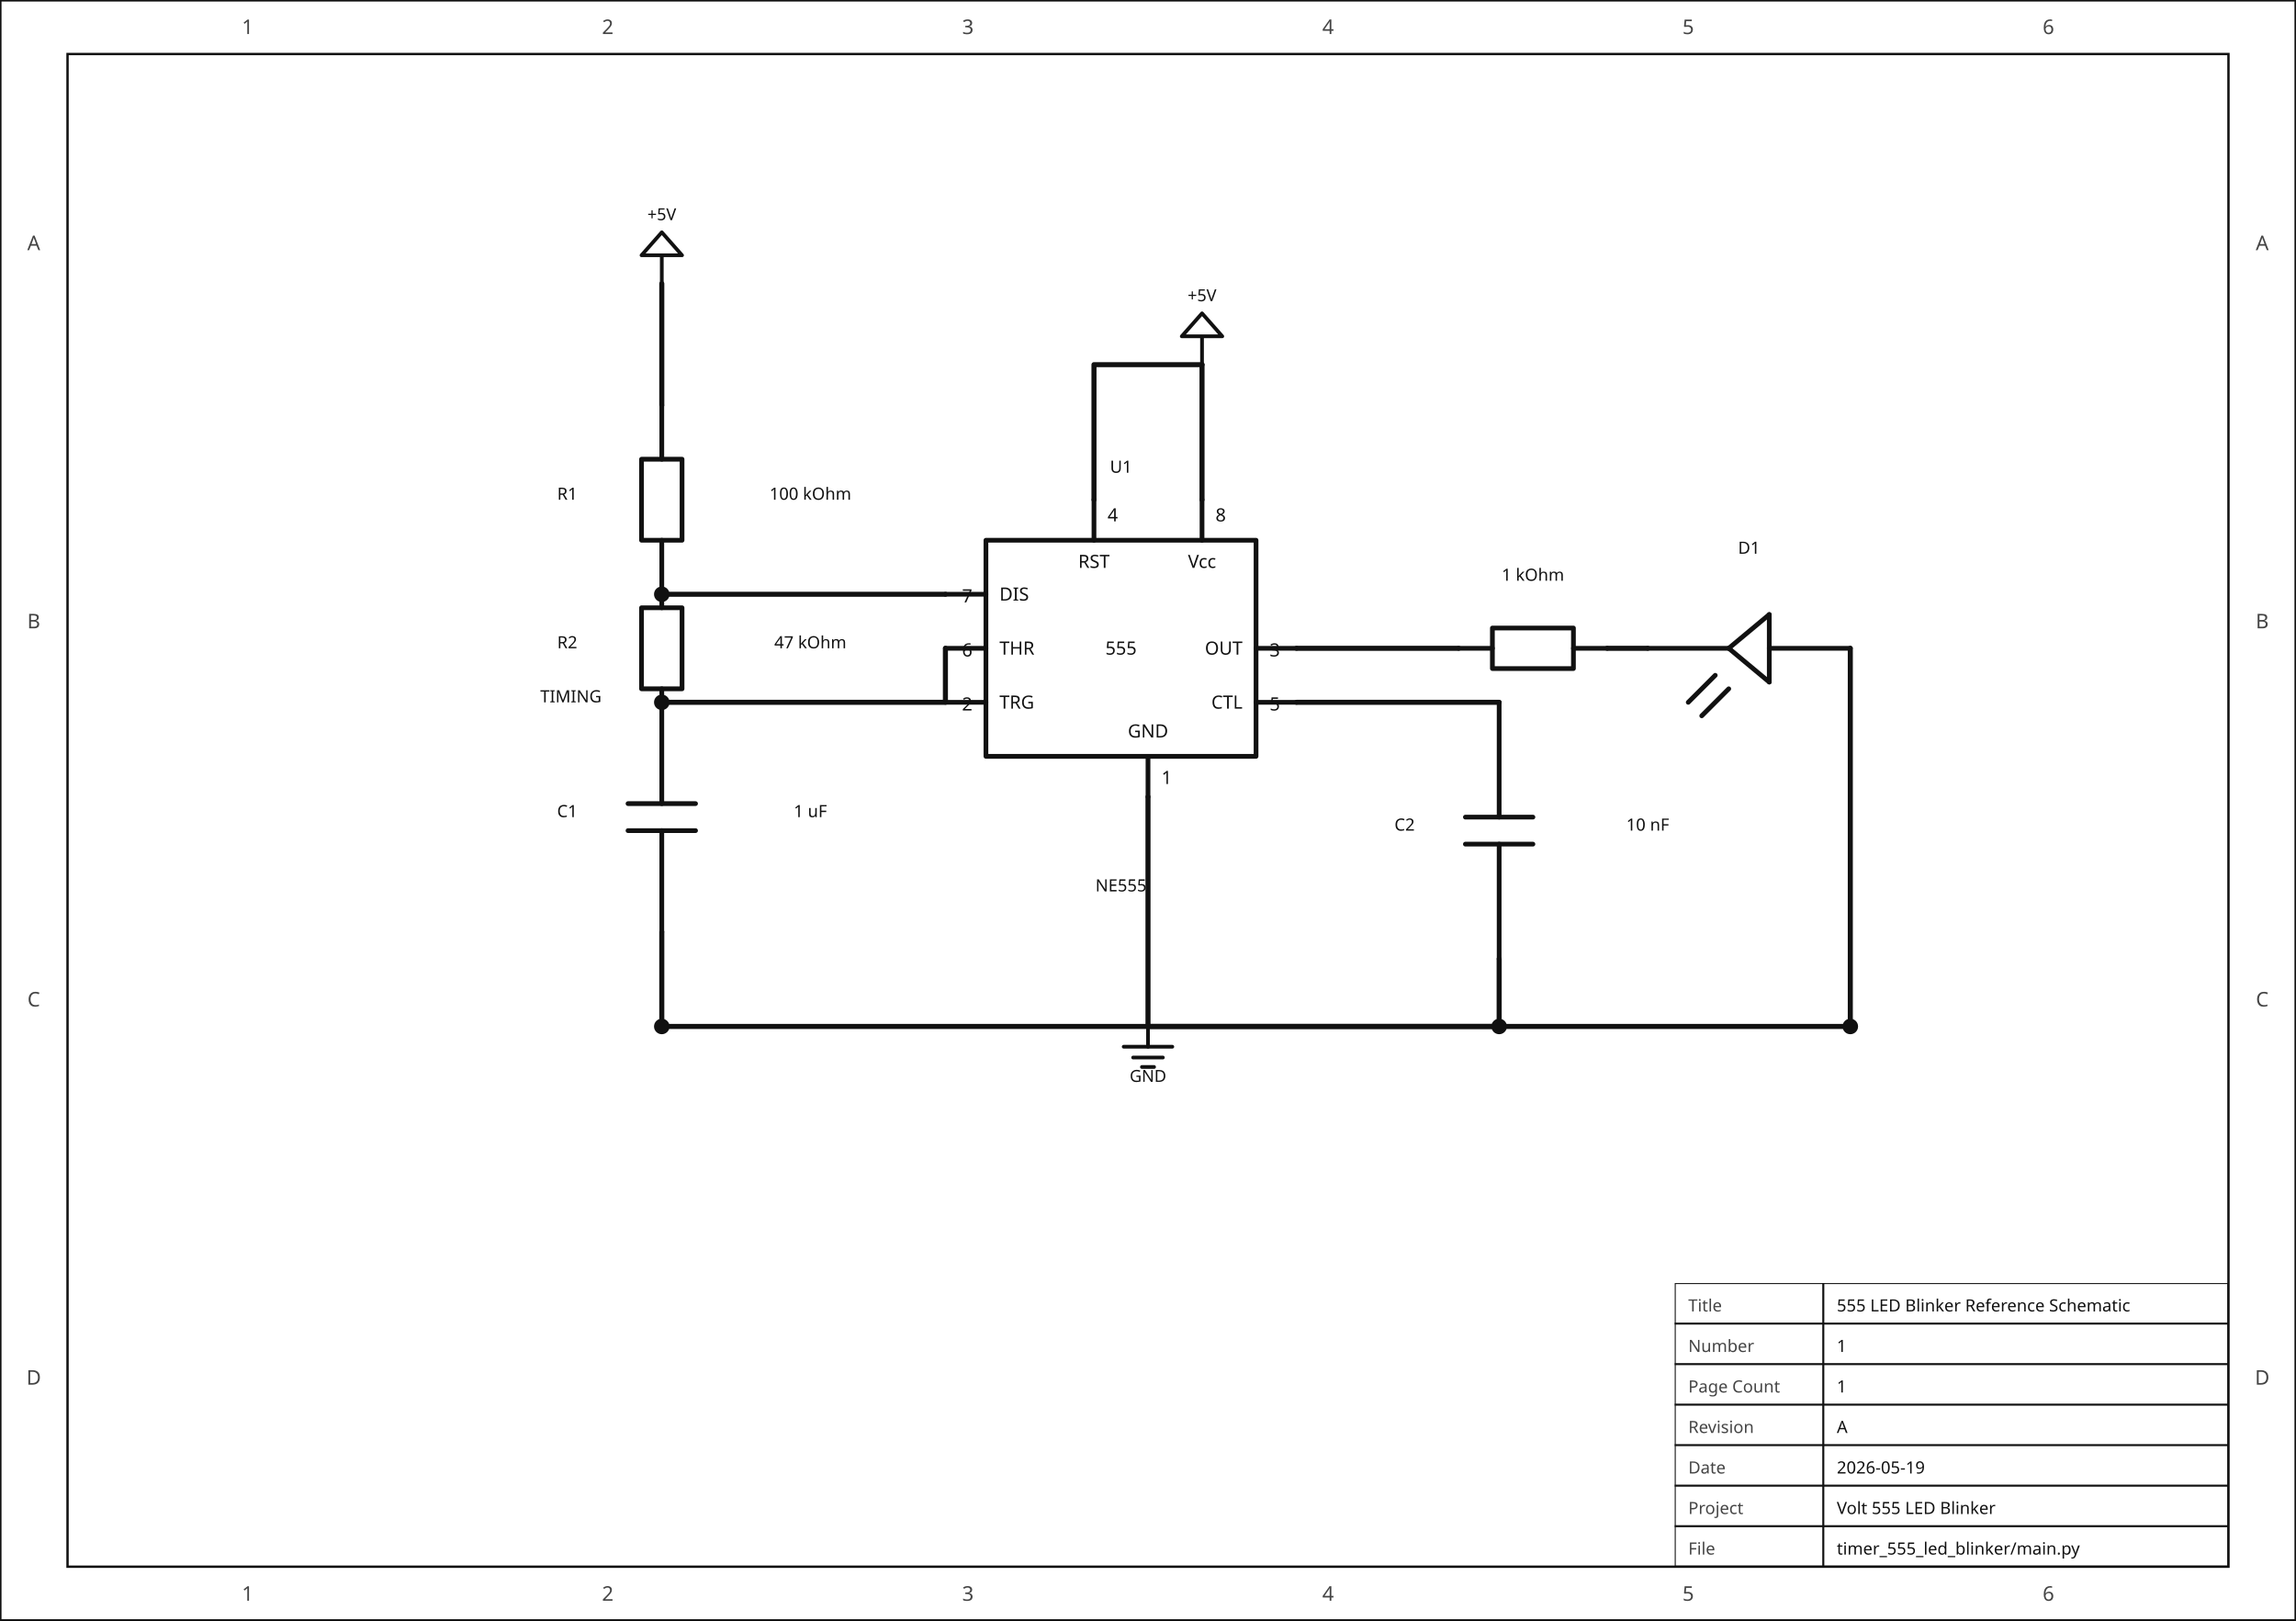
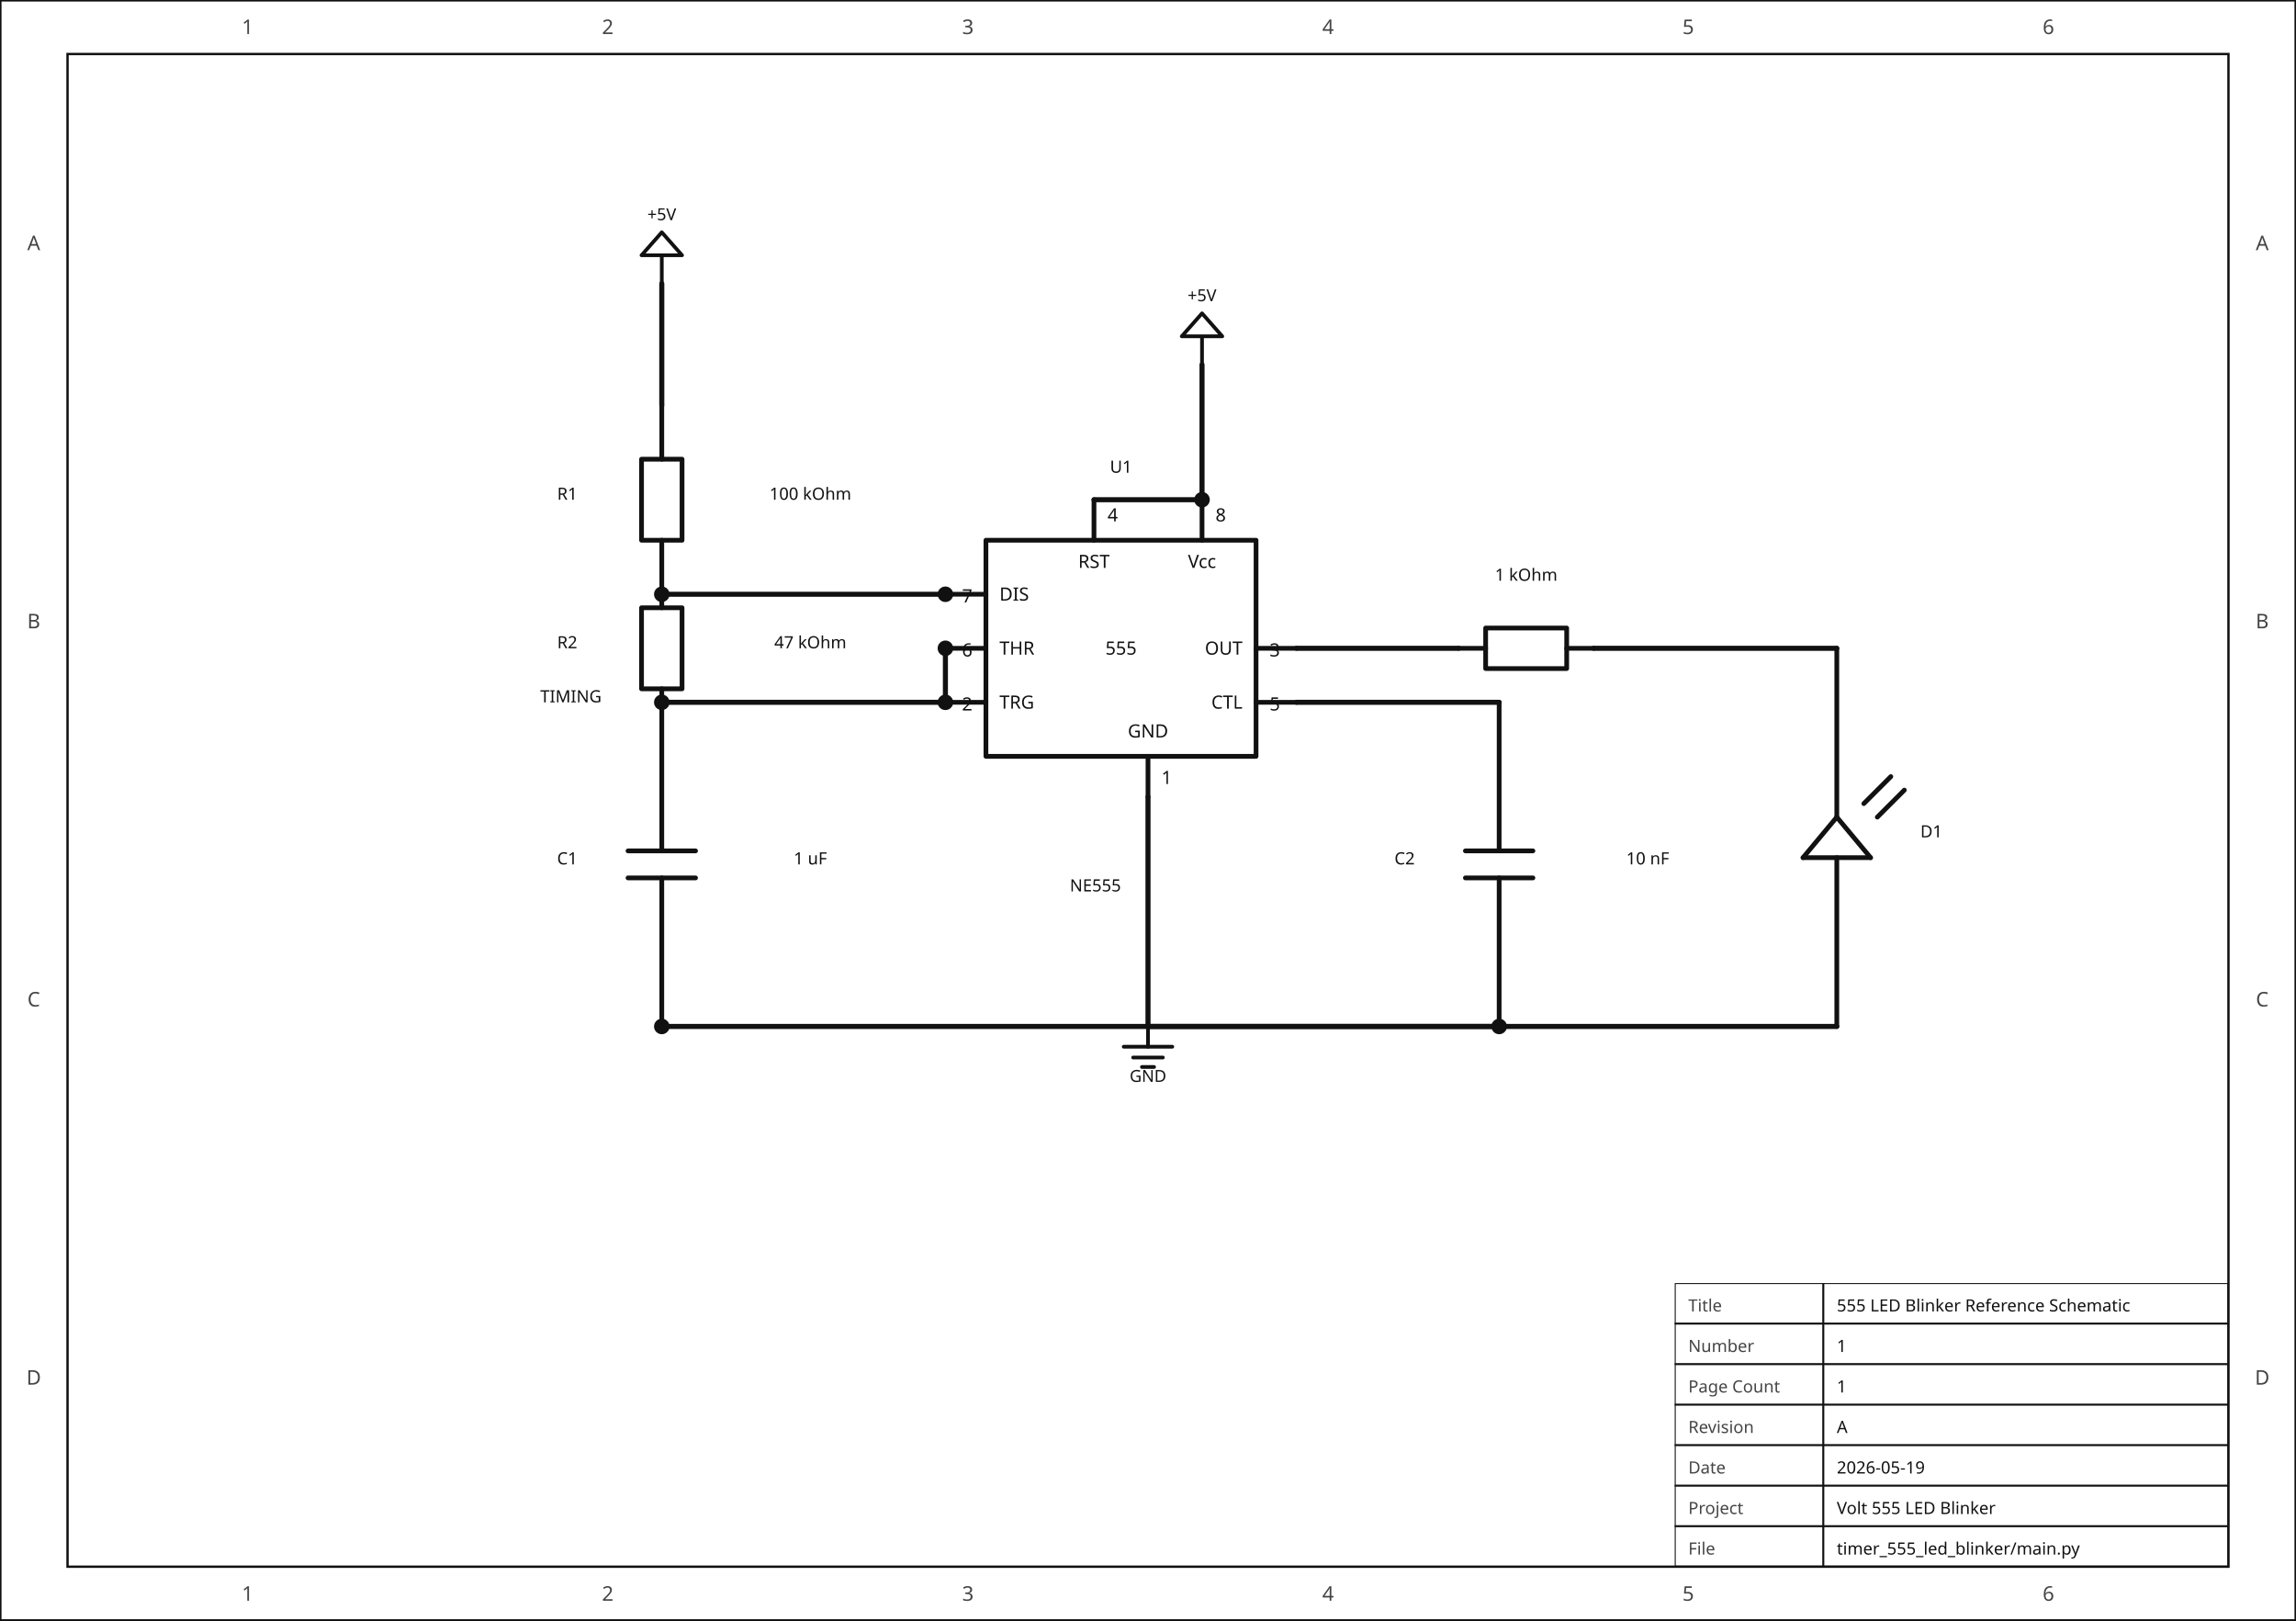
<svg xmlns="http://www.w3.org/2000/svg" viewBox="0 0 340 240" width="340" height="240">
  <style>.document-background,.sheet{fill:#fff;stroke:none}.sheet-border{fill:none;stroke:#111;stroke-width:0.45}.drawing-frame{fill:none;stroke:#111;stroke-width:0.35}.sheet-grid{stroke:none}.sheet-grid-dot{fill:#d7d7d7;stroke:none}.coordinate-zone-label{font:3px sans-serif;fill:#444;text-anchor:middle;dominant-baseline:middle}.sheet-title{font-weight:600}.title-block-outline,.title-block-rule{fill:none;stroke:#111;stroke-width:0.3}.title-block-label{font:2.5px sans-serif;fill:#444;text-anchor:start}.title-block-value{font:2.5px sans-serif;fill:#111;text-anchor:start}.sheet-region-frame{fill:#fff;fill-opacity:0;stroke:#78716c;stroke-width:0.35}.sheet-region-frame.dashed{stroke-dasharray:3 2}.sheet-region-title{font:3.2px sans-serif;fill:#57534e;text-anchor:start;font-weight:600}.wire-run{fill:none;stroke:#111;stroke-width:0.75;stroke-linecap:round;stroke-linejoin:round}.net-label{font:2.5px sans-serif;fill:#111}.junction{fill:#111;stroke:none}.power-port-line,.ground-bar{stroke:#111;stroke-width:0.55;stroke-linecap:round;stroke-linejoin:round}.no-connect-line{stroke:#111;stroke-width:0.65;stroke-linecap:round}.power-port-shape,.sheet-port-shape{fill:#fff;stroke:#111;stroke-width:0.55;stroke-linejoin:round}.power-port-label,.sheet-port-label{font:2.45px sans-serif;fill:#111;text-anchor:middle}.symbol-field{font:2.5px sans-serif;fill:#111}.symbol-line,.symbol-rectangle,.symbol-circle,.symbol-arc{fill:none;stroke:#111;stroke-width:0.7;stroke-linecap:round;stroke-linejoin:round}.symbol-text{font:2.7px sans-serif;fill:#111}</style>
  <rect class="document-background" x="0" y="0" width="340" height="240" />
  <g class="schematic-sheet" data-sheet="sheet:0" transform="translate(0 0)">
    <defs>
      <clipPath id="title-block-clip-sheet-0">
        <rect x="0" y="0" width="82" height="42" />
      </clipPath>
    </defs>
    <rect class="sheet" x="0" y="0" width="340" height="240" />
    <rect class="sheet-border" x="0" y="0" width="340" height="240" />
    <rect class="drawing-frame" x="10" y="8" width="320" height="224" />
    <g class="coordinate-zones">
      <text class="coordinate-zone-label column" x="36.667" y="4">1</text>
      <text class="coordinate-zone-label column" x="36.667" y="236">1</text>
      <text class="coordinate-zone-label column" x="90" y="4">2</text>
      <text class="coordinate-zone-label column" x="90" y="236">2</text>
      <text class="coordinate-zone-label column" x="143.333" y="4">3</text>
      <text class="coordinate-zone-label column" x="143.333" y="236">3</text>
      <text class="coordinate-zone-label column" x="196.667" y="4">4</text>
      <text class="coordinate-zone-label column" x="196.667" y="236">4</text>
      <text class="coordinate-zone-label column" x="250" y="4">5</text>
      <text class="coordinate-zone-label column" x="250" y="236">5</text>
      <text class="coordinate-zone-label column" x="303.333" y="4">6</text>
      <text class="coordinate-zone-label column" x="303.333" y="236">6</text>
      <text class="coordinate-zone-label row" x="5" y="36">A</text>
      <text class="coordinate-zone-label row" x="335" y="36">A</text>
      <text class="coordinate-zone-label row" x="5" y="92">B</text>
      <text class="coordinate-zone-label row" x="335" y="92">B</text>
      <text class="coordinate-zone-label row" x="5" y="148">C</text>
      <text class="coordinate-zone-label row" x="335" y="148">C</text>
      <text class="coordinate-zone-label row" x="5" y="204">D</text>
      <text class="coordinate-zone-label row" x="335" y="204">D</text>
    </g>
    <g class="title-block" transform="translate(248 190)" clip-path="url(#title-block-clip-sheet-0)">
      <rect class="title-block-outline" x="0" y="0" width="82" height="42" />
      <line class="title-block-rule" x1="22" y1="0" x2="22" y2="42" />
      <line class="title-block-rule" x1="0" y1="6" x2="82" y2="6" />
      <line class="title-block-rule" x1="0" y1="12" x2="82" y2="12" />
      <line class="title-block-rule" x1="0" y1="18" x2="82" y2="18" />
      <line class="title-block-rule" x1="0" y1="24" x2="82" y2="24" />
      <line class="title-block-rule" x1="0" y1="30" x2="82" y2="30" />
      <line class="title-block-rule" x1="0" y1="36" x2="82" y2="36" />
      <text class="title-block-label" x="2" y="4.2">Title</text>
      <text class="title-block-value sheet-title" x="24" y="4.2">555 LED Blinker Reference Schematic</text>
      <text class="title-block-label" x="2" y="10.2">Number</text>
      <text class="title-block-value" x="24" y="10.2">1</text>
      <text class="title-block-label" x="2" y="16.2">Page Count</text>
      <text class="title-block-value" x="24" y="16.2">1</text>
      <text class="title-block-label" x="2" y="22.2">Revision</text>
      <text class="title-block-value" x="24" y="22.2">A</text>
      <text class="title-block-label" x="2" y="28.2">Date</text>
      <text class="title-block-value" x="24" y="28.2">2026-05-19</text>
      <text class="title-block-label" x="2" y="34.2">Project</text>
      <text class="title-block-value" x="24" y="34.2">Volt 555 LED Blinker</text>
      <text class="title-block-label" x="2" y="40.2">File</text>
      <text class="title-block-value" x="24" y="40.2">timer_555_led_blinker/main.py</text>
    </g>
    <g class="layer layer-regions">
    </g>
    <g class="layer layer-symbols">
      <g class="symbol-instance" data-component="component:0" data-symbol-definition="symbol_def:0" transform="translate(140 80) rotate(0)">
        <rect class="symbol-rectangle" x="6" y="0" width="40" height="32" />
        <text class="symbol-text" x="26" y="16" text-anchor="middle" dominant-baseline="middle" transform="rotate(0 26 16)">555</text>
        <line class="symbol-line" x1="0" y1="8" x2="6" y2="8" />
        <text class="symbol-text" x="8" y="8" text-anchor="start" dominant-baseline="middle" transform="rotate(0 8 8)">DIS</text>
        <text class="symbol-text" x="4" y="10" text-anchor="end" dominant-baseline="text-after-edge" transform="rotate(0 4 10)">7</text>
        <line class="symbol-line" x1="0" y1="16" x2="6" y2="16" />
        <text class="symbol-text" x="8" y="16" text-anchor="start" dominant-baseline="middle" transform="rotate(0 8 16)">THR</text>
        <text class="symbol-text" x="4" y="18" text-anchor="end" dominant-baseline="text-after-edge" transform="rotate(0 4 18)">6</text>
        <line class="symbol-line" x1="0" y1="24" x2="6" y2="24" />
        <text class="symbol-text" x="8" y="24" text-anchor="start" dominant-baseline="middle" transform="rotate(0 8 24)">TRG</text>
        <text class="symbol-text" x="4" y="26" text-anchor="end" dominant-baseline="text-after-edge" transform="rotate(0 4 26)">2</text>
        <line class="symbol-line" x1="52" y1="16" x2="46" y2="16" />
        <text class="symbol-text" x="44" y="16" text-anchor="end" dominant-baseline="middle" transform="rotate(0 44 16)">OUT</text>
        <text class="symbol-text" x="48" y="18" text-anchor="start" dominant-baseline="text-after-edge" transform="rotate(0 48 18)">3</text>
        <line class="symbol-line" x1="52" y1="24" x2="46" y2="24" />
        <text class="symbol-text" x="44" y="24" text-anchor="end" dominant-baseline="middle" transform="rotate(0 44 24)">CTL</text>
        <text class="symbol-text" x="48" y="26" text-anchor="start" dominant-baseline="text-after-edge" transform="rotate(0 48 26)">5</text>
        <line class="symbol-line" x1="22" y1="-6" x2="22" y2="0" />
        <text class="symbol-text" x="22" y="2" text-anchor="middle" dominant-baseline="text-before-edge" transform="rotate(0 22 2)">RST</text>
        <text class="symbol-text" x="24" y="-2" text-anchor="start" dominant-baseline="text-after-edge" transform="rotate(0 24 -2)">4</text>
        <line class="symbol-line" x1="38" y1="-6" x2="38" y2="0" />
        <text class="symbol-text" x="38" y="2" text-anchor="middle" dominant-baseline="text-before-edge" transform="rotate(0 38 2)">Vcc</text>
        <text class="symbol-text" x="40" y="-2" text-anchor="start" dominant-baseline="text-after-edge" transform="rotate(0 40 -2)">8</text>
        <line class="symbol-line" x1="30" y1="38" x2="30" y2="32" />
        <text class="symbol-text" x="30" y="30" text-anchor="middle" dominant-baseline="text-after-edge" transform="rotate(0 30 30)">GND</text>
        <text class="symbol-text" x="32" y="34" text-anchor="start" dominant-baseline="text-before-edge" transform="rotate(0 32 34)">1</text>
      </g>
      <g class="symbol-instance" data-component="component:1" data-symbol-definition="symbol_def:1" transform="translate(98 60) rotate(90)">
        <line class="symbol-line" x1="0" y1="0" x2="8" y2="0" />
        <rect class="symbol-rectangle" x="8" y="-3" width="12" height="6" />
        <line class="symbol-line" x1="20" y1="0" x2="28" y2="0" />
      </g>
      <g class="symbol-instance" data-component="component:2" data-symbol-definition="symbol_def:2" transform="translate(98 88) rotate(90)">
        <line class="symbol-line" x1="0" y1="0" x2="2" y2="0" />
        <rect class="symbol-rectangle" x="2" y="-3" width="12" height="6" />
        <line class="symbol-line" x1="14" y1="0" x2="16" y2="0" />
      </g>
      <g class="symbol-instance" data-component="component:3" data-symbol-definition="symbol_def:3" transform="translate(98 104) rotate(90)">
-         <line class="symbol-line" x1="0" y1="0" x2="15" y2="0" />
-         <line class="symbol-line" x1="15" y1="-5" x2="15" y2="5" />
-         <line class="symbol-line" x1="19" y1="-5" x2="19" y2="5" />
-         <line class="symbol-line" x1="19" y1="0" x2="34" y2="0" />
+         <line class="symbol-line" x1="0" y1="0" x2="22" y2="0" />
+         <line class="symbol-line" x1="22" y1="-5" x2="22" y2="5" />
+         <line class="symbol-line" x1="26" y1="-5" x2="26" y2="5" />
+         <line class="symbol-line" x1="26" y1="0" x2="48" y2="0" />
      </g>
-       <g class="symbol-instance" data-component="component:4" data-symbol-definition="symbol_def:4" transform="translate(222 104) rotate(90)">
-         <line class="symbol-line" x1="0" y1="0" x2="17" y2="0" />
-         <line class="symbol-line" x1="17" y1="-5" x2="17" y2="5" />
-         <line class="symbol-line" x1="21" y1="-5" x2="21" y2="5" />
-         <line class="symbol-line" x1="21" y1="0" x2="38" y2="0" />
+       <g class="symbol-instance" data-component="component:4" data-symbol-definition="symbol_def:3" transform="translate(222 104) rotate(90)">
+         <line class="symbol-line" x1="0" y1="0" x2="22" y2="0" />
+         <line class="symbol-line" x1="22" y1="-5" x2="22" y2="5" />
+         <line class="symbol-line" x1="26" y1="-5" x2="26" y2="5" />
+         <line class="symbol-line" x1="26" y1="0" x2="48" y2="0" />
      </g>
-       <g class="symbol-instance" data-component="component:5" data-symbol-definition="symbol_def:5" transform="translate(216 96) rotate(0)">
-         <line class="symbol-line" x1="0" y1="0" x2="5" y2="0" />
-         <rect class="symbol-rectangle" x="5" y="-3" width="12" height="6" />
-         <line class="symbol-line" x1="17" y1="0" x2="22" y2="0" />
+       <g class="symbol-instance" data-component="component:5" data-symbol-definition="symbol_def:4" transform="translate(216 96) rotate(0)">
+         <line class="symbol-line" x1="0" y1="0" x2="4" y2="0" />
+         <rect class="symbol-rectangle" x="4" y="-3" width="12" height="6" />
+         <line class="symbol-line" x1="16" y1="0" x2="20" y2="0" />
      </g>
-       <g class="symbol-instance" data-component="component:6" data-symbol-definition="symbol_def:6" transform="translate(274 96) rotate(180)">
-         <line class="symbol-line" x1="0" y1="0" x2="12" y2="0" />
-         <line class="symbol-line" x1="12" y1="-5" x2="12" y2="5" />
-         <line class="symbol-line" x1="12" y1="-5" x2="18" y2="0" />
-         <line class="symbol-line" x1="12" y1="5" x2="18" y2="0" />
-         <line class="symbol-line" x1="18" y1="0" x2="30" y2="0" />
-         <line class="symbol-line" x1="18" y1="-6" x2="22" y2="-10" />
-         <line class="symbol-line" x1="20" y1="-4" x2="24" y2="-8" />
+       <g class="symbol-instance" data-component="component:6" data-symbol-definition="symbol_def:5" transform="translate(272 96) rotate(90)">
+         <line class="symbol-line" x1="56" y1="0" x2="31" y2="0" />
+         <line class="symbol-line" x1="31" y1="-5" x2="31" y2="5" />
+         <line class="symbol-line" x1="31" y1="-5" x2="25" y2="0" />
+         <line class="symbol-line" x1="31" y1="5" x2="25" y2="0" />
+         <line class="symbol-line" x1="25" y1="0" x2="0" y2="0" />
+         <line class="symbol-line" x1="25" y1="-6" x2="21" y2="-10" />
+         <line class="symbol-line" x1="23" y1="-4" x2="19" y2="-8" />
      </g>
    </g>
    <g class="layer layer-wires">
+       <polyline class="wire-run" data-net="net:1" points="170,118 170,152" />
      <polyline class="wire-run" data-net="net:0" points="178,74 178,54" />
-       <polyline class="wire-run" data-net="net:0" points="162,74 162,54 178,54" />
+       <polyline class="wire-run" data-net="net:0" points="162,74 178,74" />
+       <polyline class="wire-run" data-net="net:0" points="98,60 98,42" />
      <polyline class="wire-run" data-net="net:2" points="140,88 98,88" />
+       <polyline class="wire-run" data-net="net:3" points="140,96 140,104" />
+       <polyline class="wire-run" data-net="net:3" points="140,104 98,104" />
      <polyline class="wire-run" data-net="net:4" points="192,104 222,104" />
      <polyline class="wire-run" data-net="net:5" points="192,96 216,96" />
-       <polyline class="wire-run" data-net="net:6" points="238,96 244,96" />
-       <polyline class="wire-run" data-net="net:3" points="140,96 140,104 98,104" />
-       <polyline class="wire-run" data-net="net:0" points="98,60 98,42" />
-       <polyline class="wire-run" data-net="net:1" points="170,118 170,152" />
-       <polyline class="wire-run" data-net="net:1" points="98,138 98,152 170,152" />
-       <polyline class="wire-run" data-net="net:1" points="222,142 222,152 170,152" />
-       <polyline class="wire-run" data-net="net:1" points="274,96 274,152 170,152" />
+       <polyline class="wire-run" data-net="net:6" points="236,96 272,96" />
+       <polyline class="wire-run" data-net="net:1" points="98,152 170,152" />
+       <polyline class="wire-run" data-net="net:1" points="222,152 170,152" />
+       <polyline class="wire-run" data-net="net:1" points="272,152 170,152" />
    </g>
    <g class="layer layer-junctions">
      <circle class="junction" data-net="net:2" cx="98" cy="88" r="1.15" />
      <circle class="junction" data-net="net:3" cx="98" cy="104" r="1.15" />
      <circle class="junction" data-net="net:1" cx="98" cy="152" r="1.15" />
      <circle class="junction" data-net="net:1" cx="222" cy="152" r="1.15" />
-       <circle class="junction" data-net="net:1" cx="274" cy="152" r="1.15" />
+       <circle class="junction" data-net="net:0" cx="178" cy="74" r="1.15" />
+       <circle class="junction" data-net="net:2" cx="140" cy="88" r="1.15" />
+       <circle class="junction" data-net="net:3" cx="140" cy="96" r="1.15" />
+       <circle class="junction" data-net="net:3" cx="140" cy="104" r="1.15" />
    </g>
    <g class="layer layer-ports">
+       <g class="power-port ground" data-net="net:1" transform="translate(170 152)">
+         <line class="power-port-line" x1="0" y1="0" x2="0" y2="3" />
+         <line class="ground-bar" x1="-3.6" y1="3" x2="3.6" y2="3" />
+         <line class="ground-bar" x1="-2.2" y1="4.6" x2="2.2" y2="4.6" />
+         <line class="ground-bar" x1="-0.9" y1="6" x2="0.9" y2="6" />
+         <text class="power-port-label" x="0" y="8.2">GND</text>
+       </g>
      <g class="power-port power" data-net="net:0" transform="translate(178 54)">
        <line class="power-port-line" x1="0" y1="0" x2="0" y2="-4.2" />
        <path class="power-port-shape" d="M -3 -4.2 L 0 -7.6 L 3 -4.2 Z" />
        <text class="power-port-label" x="0" y="-9.4">+5V</text>
      </g>
      <g class="power-port power" data-net="net:0" transform="translate(98 42)">
        <line class="power-port-line" x1="0" y1="0" x2="0" y2="-4.2" />
        <path class="power-port-shape" d="M -3 -4.2 L 0 -7.6 L 3 -4.2 Z" />
        <text class="power-port-label" x="0" y="-9.4">+5V</text>
      </g>
-       <g class="power-port ground" data-net="net:1" transform="translate(170 152)">
-         <line class="power-port-line" x1="0" y1="0" x2="0" y2="3" />
-         <line class="ground-bar" x1="-3.6" y1="3" x2="3.6" y2="3" />
-         <line class="ground-bar" x1="-2.2" y1="4.6" x2="2.2" y2="4.6" />
-         <line class="ground-bar" x1="-0.9" y1="6" x2="0.9" y2="6" />
-         <text class="power-port-label" x="0" y="8.2">GND</text>
-       </g>
    </g>
    <g class="layer layer-labels">
      <text class="net-label" data-net="net:3" x="80" y="104" text-anchor="start" dominant-baseline="alphabetic" transform="rotate(0 80 104)">TIMING</text>
    </g>
    <g class="layer layer-fields">
      <text class="symbol-field" data-symbol-instance="symbol_instance:0" data-field="reference" x="166" y="70" text-anchor="middle" dominant-baseline="alphabetic" transform="rotate(0 166 70)">U1</text>
-       <text class="symbol-field" data-symbol-instance="symbol_instance:0" data-field="value" x="166" y="132" text-anchor="middle" dominant-baseline="alphabetic" transform="rotate(0 166 132)">NE555</text>
+       <text class="symbol-field" data-symbol-instance="symbol_instance:0" data-field="value" x="166" y="132" text-anchor="end" dominant-baseline="alphabetic" transform="rotate(0 166 132)">NE555</text>
      <text class="symbol-field" data-symbol-instance="symbol_instance:1" data-field="reference" x="84" y="74" text-anchor="middle" dominant-baseline="alphabetic" transform="rotate(0 84 74)">R1</text>
      <text class="symbol-field" data-symbol-instance="symbol_instance:1" data-field="value" x="120" y="74" text-anchor="middle" dominant-baseline="alphabetic" transform="rotate(0 120 74)">100 kOhm</text>
      <text class="symbol-field" data-symbol-instance="symbol_instance:2" data-field="reference" x="84" y="96" text-anchor="middle" dominant-baseline="alphabetic" transform="rotate(0 84 96)">R2</text>
      <text class="symbol-field" data-symbol-instance="symbol_instance:2" data-field="value" x="120" y="96" text-anchor="middle" dominant-baseline="alphabetic" transform="rotate(0 120 96)">47 kOhm</text>
-       <text class="symbol-field" data-symbol-instance="symbol_instance:3" data-field="reference" x="84" y="121" text-anchor="middle" dominant-baseline="alphabetic" transform="rotate(0 84 121)">C1</text>
-       <text class="symbol-field" data-symbol-instance="symbol_instance:3" data-field="value" x="120" y="121" text-anchor="middle" dominant-baseline="alphabetic" transform="rotate(0 120 121)">1 uF</text>
-       <text class="symbol-field" data-symbol-instance="symbol_instance:4" data-field="reference" x="208" y="123" text-anchor="middle" dominant-baseline="alphabetic" transform="rotate(0 208 123)">C2</text>
-       <text class="symbol-field" data-symbol-instance="symbol_instance:4" data-field="value" x="244" y="123" text-anchor="middle" dominant-baseline="alphabetic" transform="rotate(0 244 123)">10 nF</text>
-       <text class="symbol-field" data-symbol-instance="symbol_instance:5" data-field="value" x="227" y="86" text-anchor="middle" dominant-baseline="alphabetic" transform="rotate(0 227 86)">1 kOhm</text>
-       <text class="symbol-field" data-symbol-instance="symbol_instance:6" data-field="reference" x="259" y="82" text-anchor="middle" dominant-baseline="alphabetic" transform="rotate(0 259 82)">D1</text>
+       <text class="symbol-field" data-symbol-instance="symbol_instance:3" data-field="reference" x="84" y="128" text-anchor="middle" dominant-baseline="alphabetic" transform="rotate(0 84 128)">C1</text>
+       <text class="symbol-field" data-symbol-instance="symbol_instance:3" data-field="value" x="120" y="128" text-anchor="middle" dominant-baseline="alphabetic" transform="rotate(0 120 128)">1 uF</text>
+       <text class="symbol-field" data-symbol-instance="symbol_instance:4" data-field="reference" x="208" y="128" text-anchor="middle" dominant-baseline="alphabetic" transform="rotate(0 208 128)">C2</text>
+       <text class="symbol-field" data-symbol-instance="symbol_instance:4" data-field="value" x="244" y="128" text-anchor="middle" dominant-baseline="alphabetic" transform="rotate(0 244 128)">10 nF</text>
+       <text class="symbol-field" data-symbol-instance="symbol_instance:5" data-field="value" x="226" y="86" text-anchor="middle" dominant-baseline="alphabetic" transform="rotate(0 226 86)">1 kOhm</text>
+       <text class="symbol-field" data-symbol-instance="symbol_instance:6" data-field="reference" x="286" y="124" text-anchor="middle" dominant-baseline="alphabetic" transform="rotate(0 286 124)">D1</text>
    </g>
  </g>
</svg>
